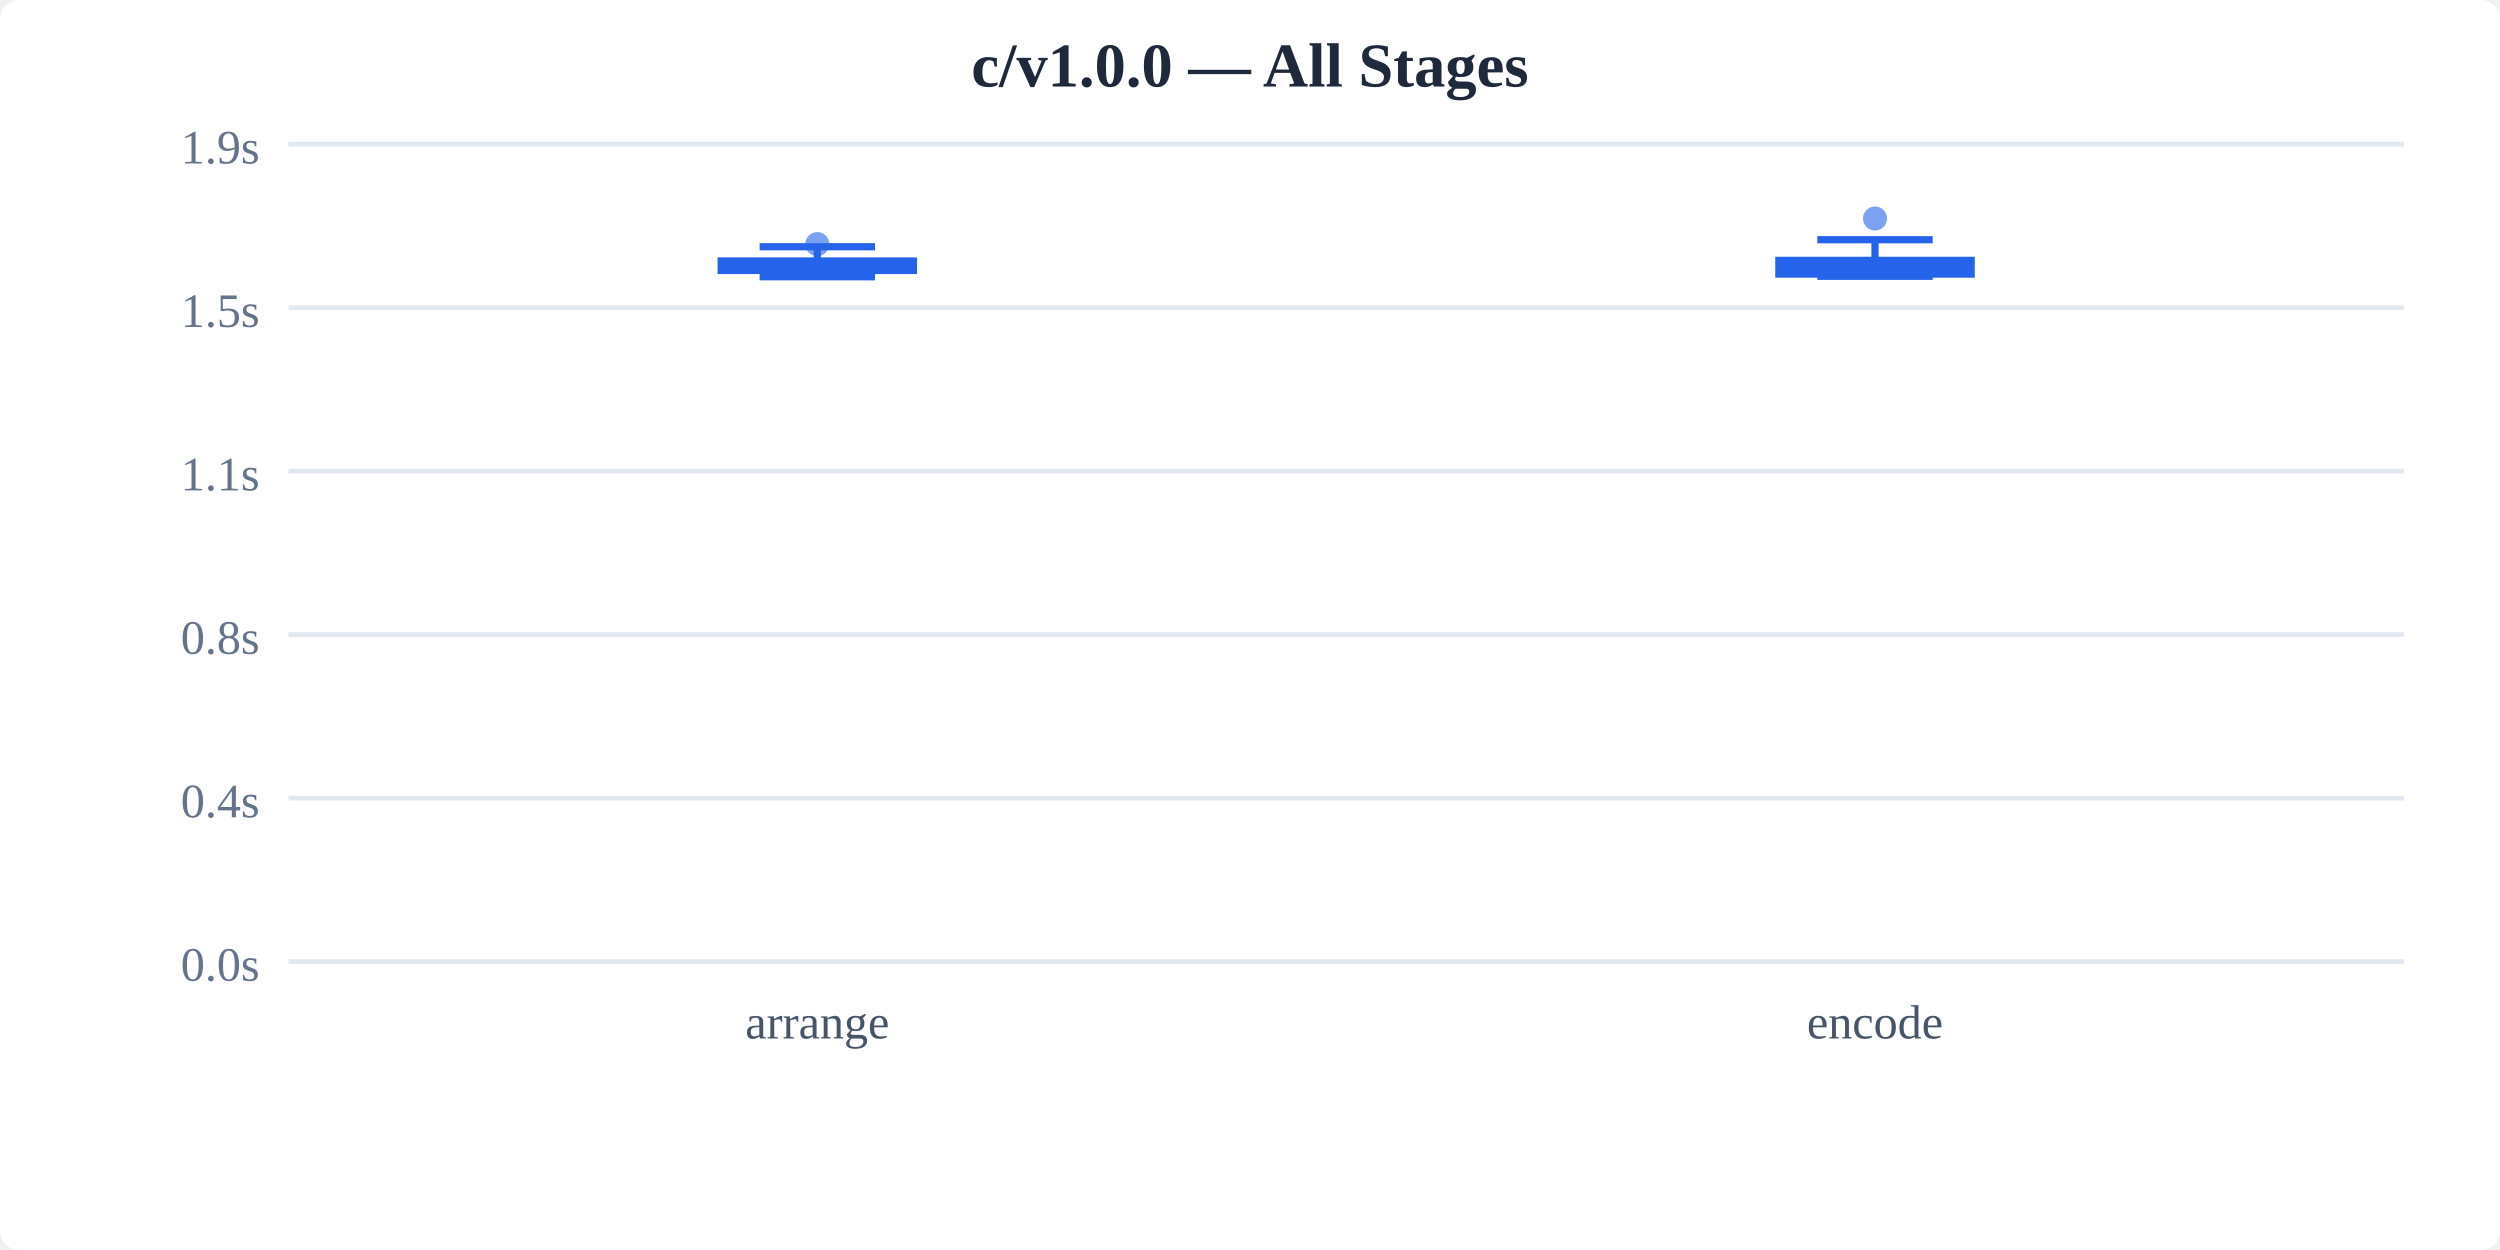
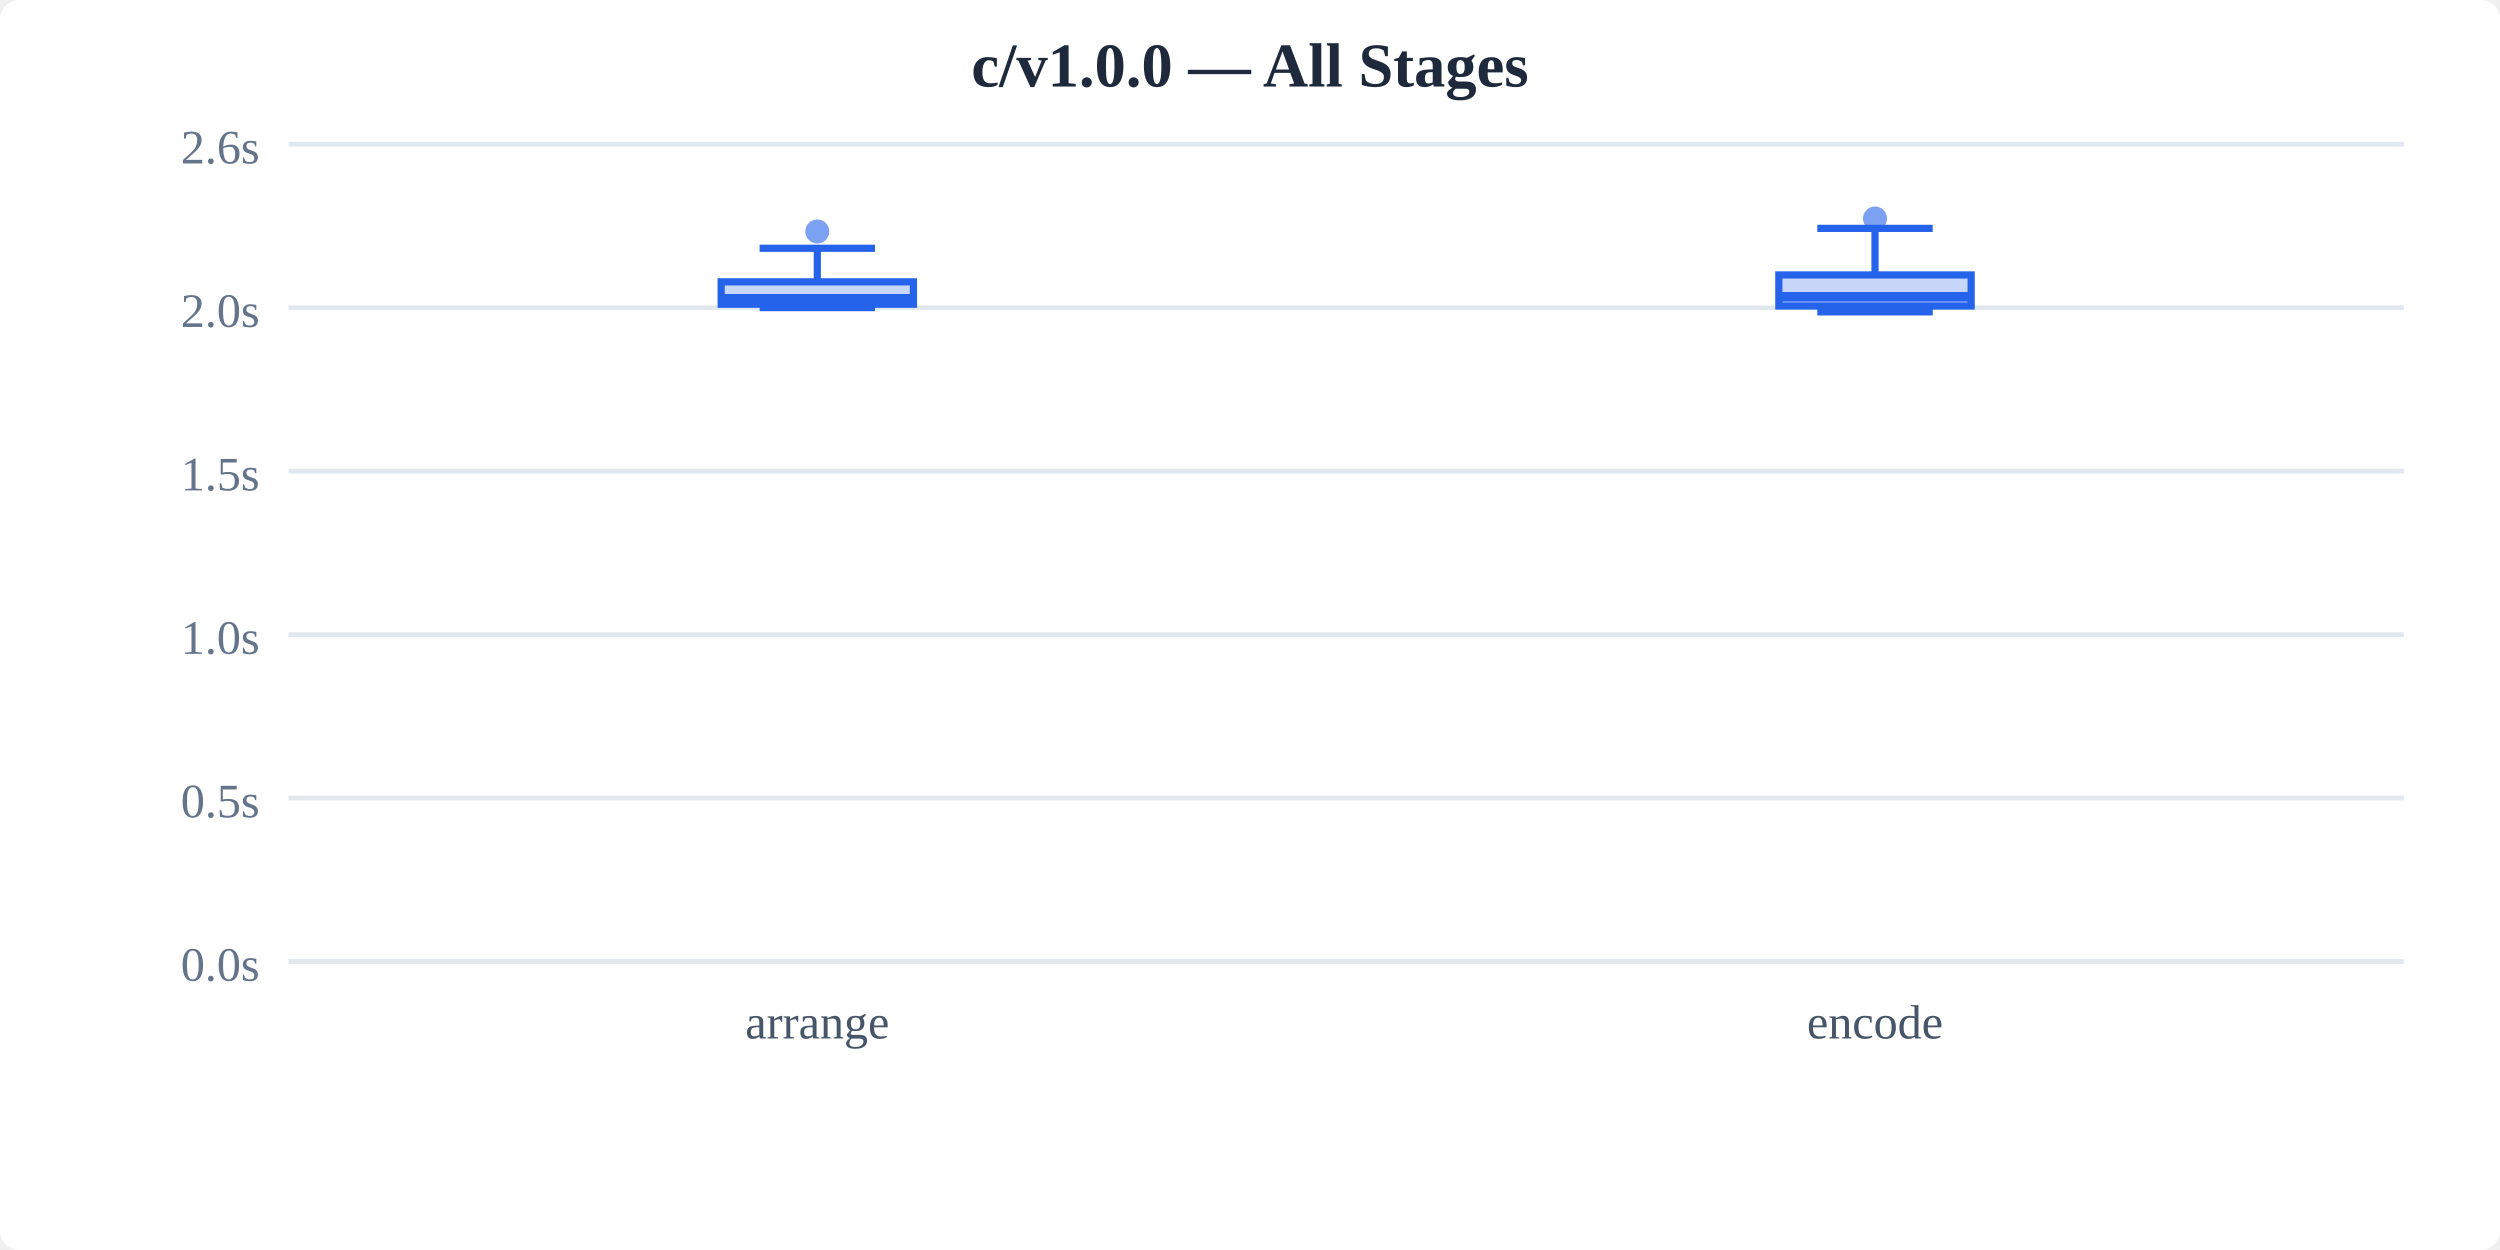
<svg xmlns="http://www.w3.org/2000/svg" width="520" height="260" viewBox="0 0 520 260">
  <rect width="520" height="260" fill="white" rx="4" />
  <text x="260.0" y="18" text-anchor="middle" font-size="13" font-weight="600" fill="#1e293b">c/v1.0.0 — All Stages</text>
  <line x1="60" y1="200.0" x2="500" y2="200.0" stroke="#e2e8f0" stroke-width="1" />
  <text x="54" y="204.0" text-anchor="end" font-size="10" fill="#64748b">0.0s</text>
  <line x1="60" y1="166.0" x2="500" y2="166.0" stroke="#e2e8f0" stroke-width="1" />
-   <text x="54" y="170.0" text-anchor="end" font-size="10" fill="#64748b">0.4s</text>
+   <text x="54" y="170.0" text-anchor="end" font-size="10" fill="#64748b">0.5s</text>
  <line x1="60" y1="132.0" x2="500" y2="132.0" stroke="#e2e8f0" stroke-width="1" />
-   <text x="54" y="136.0" text-anchor="end" font-size="10" fill="#64748b">0.8s</text>
-   <line x1="60" y1="98.0" x2="500" y2="98.0" stroke="#e2e8f0" stroke-width="1" />
-   <text x="54" y="102.0" text-anchor="end" font-size="10" fill="#64748b">1.1s</text>
-   <line x1="60" y1="64" x2="500" y2="64" stroke="#e2e8f0" stroke-width="1" />
-   <text x="54" y="68" text-anchor="end" font-size="10" fill="#64748b">1.5s</text>
+   <text x="54" y="136.0" text-anchor="end" font-size="10" fill="#64748b">1.0s</text>
+   <line x1="60" y1="98" x2="500" y2="98" stroke="#e2e8f0" stroke-width="1" />
+   <text x="54" y="102" text-anchor="end" font-size="10" fill="#64748b">1.5s</text>
+   <line x1="60" y1="64.0" x2="500" y2="64.0" stroke="#e2e8f0" stroke-width="1" />
+   <text x="54" y="68.0" text-anchor="end" font-size="10" fill="#64748b">2.0s</text>
  <line x1="60" y1="30.0" x2="500" y2="30.0" stroke="#e2e8f0" stroke-width="1" />
-   <text x="54" y="34.0" text-anchor="end" font-size="10" fill="#64748b">1.9s</text>
+   <text x="54" y="34.0" text-anchor="end" font-size="10" fill="#64748b">2.6s</text>
  <text x="170.0" y="216" text-anchor="middle" font-size="10" fill="#475569">arrange</text>
-   <line x1="170.0" y1="57.567" x2="170.0" y2="56.255" stroke="#2563eb" stroke-width="1.5" />
-   <line x1="170.0" y1="54.282" x2="170.0" y2="51.323" stroke="#2563eb" stroke-width="1.5" />
-   <line x1="158.0" y1="57.567" x2="182.0" y2="57.567" stroke="#2563eb" stroke-width="1.5" />
-   <line x1="158.0" y1="51.323" x2="182.0" y2="51.323" stroke="#2563eb" stroke-width="1.5" />
-   <rect x="150.0" y="54.282" width="40" height="1.973" fill="#2563eb" fill-opacity="0.25" stroke="#2563eb" stroke-width="1.5" />
-   <line x1="150.0" y1="55.124" x2="190.0" y2="55.124" stroke="#2563eb" stroke-width="2" />
-   <circle cx="170.0" cy="50.772" r="2.5" fill="#2563eb" fill-opacity="0.6" />
+   <line x1="170.0" y1="63.979" x2="170.0" y2="63.282" stroke="#2563eb" stroke-width="1.5" />
+   <line x1="170.0" y1="58.624" x2="170.0" y2="51.638" stroke="#2563eb" stroke-width="1.5" />
+   <line x1="158.0" y1="63.979" x2="182.0" y2="63.979" stroke="#2563eb" stroke-width="1.5" />
+   <line x1="158.0" y1="51.638" x2="182.0" y2="51.638" stroke="#2563eb" stroke-width="1.5" />
+   <rect x="150.0" y="58.624" width="40" height="4.658" fill="#2563eb" fill-opacity="0.25" stroke="#2563eb" stroke-width="1.5" />
+   <line x1="150.0" y1="62.149" x2="190.0" y2="62.149" stroke="#2563eb" stroke-width="2" />
+   <circle cx="170.0" cy="48.148" r="2.5" fill="#2563eb" fill-opacity="0.6" />
  <text x="390.0" y="216" text-anchor="middle" font-size="10" fill="#475569">encode</text>
-   <line x1="390.0" y1="57.469" x2="390.0" y2="57.012" stroke="#2563eb" stroke-width="1.5" />
-   <line x1="390.0" y1="54.153" x2="390.0" y2="49.863" stroke="#2563eb" stroke-width="1.5" />
-   <line x1="378.0" y1="57.469" x2="402.0" y2="57.469" stroke="#2563eb" stroke-width="1.5" />
-   <line x1="378.0" y1="49.863" x2="402.0" y2="49.863" stroke="#2563eb" stroke-width="1.5" />
-   <rect x="370.0" y="54.153" width="40" height="2.86" fill="#2563eb" fill-opacity="0.25" stroke="#2563eb" stroke-width="1.5" />
-   <line x1="370.0" y1="55.83" x2="410.0" y2="55.83" stroke="#2563eb" stroke-width="2" />
+   <line x1="390.0" y1="64.871" x2="390.0" y2="63.646" stroke="#2563eb" stroke-width="1.5" />
+   <line x1="390.0" y1="57.188" x2="390.0" y2="47.502" stroke="#2563eb" stroke-width="1.5" />
+   <line x1="378.0" y1="64.871" x2="402.0" y2="64.871" stroke="#2563eb" stroke-width="1.5" />
+   <line x1="378.0" y1="47.502" x2="402.0" y2="47.502" stroke="#2563eb" stroke-width="1.5" />
+   <rect x="370.0" y="57.188" width="40" height="6.458" fill="#2563eb" fill-opacity="0.25" stroke="#2563eb" stroke-width="1.5" />
+   <line x1="370.0" y1="61.734" x2="410.0" y2="61.734" stroke="#2563eb" stroke-width="2" />
  <circle cx="390.0" cy="45.455" r="2.5" fill="#2563eb" fill-opacity="0.6" />
</svg>
